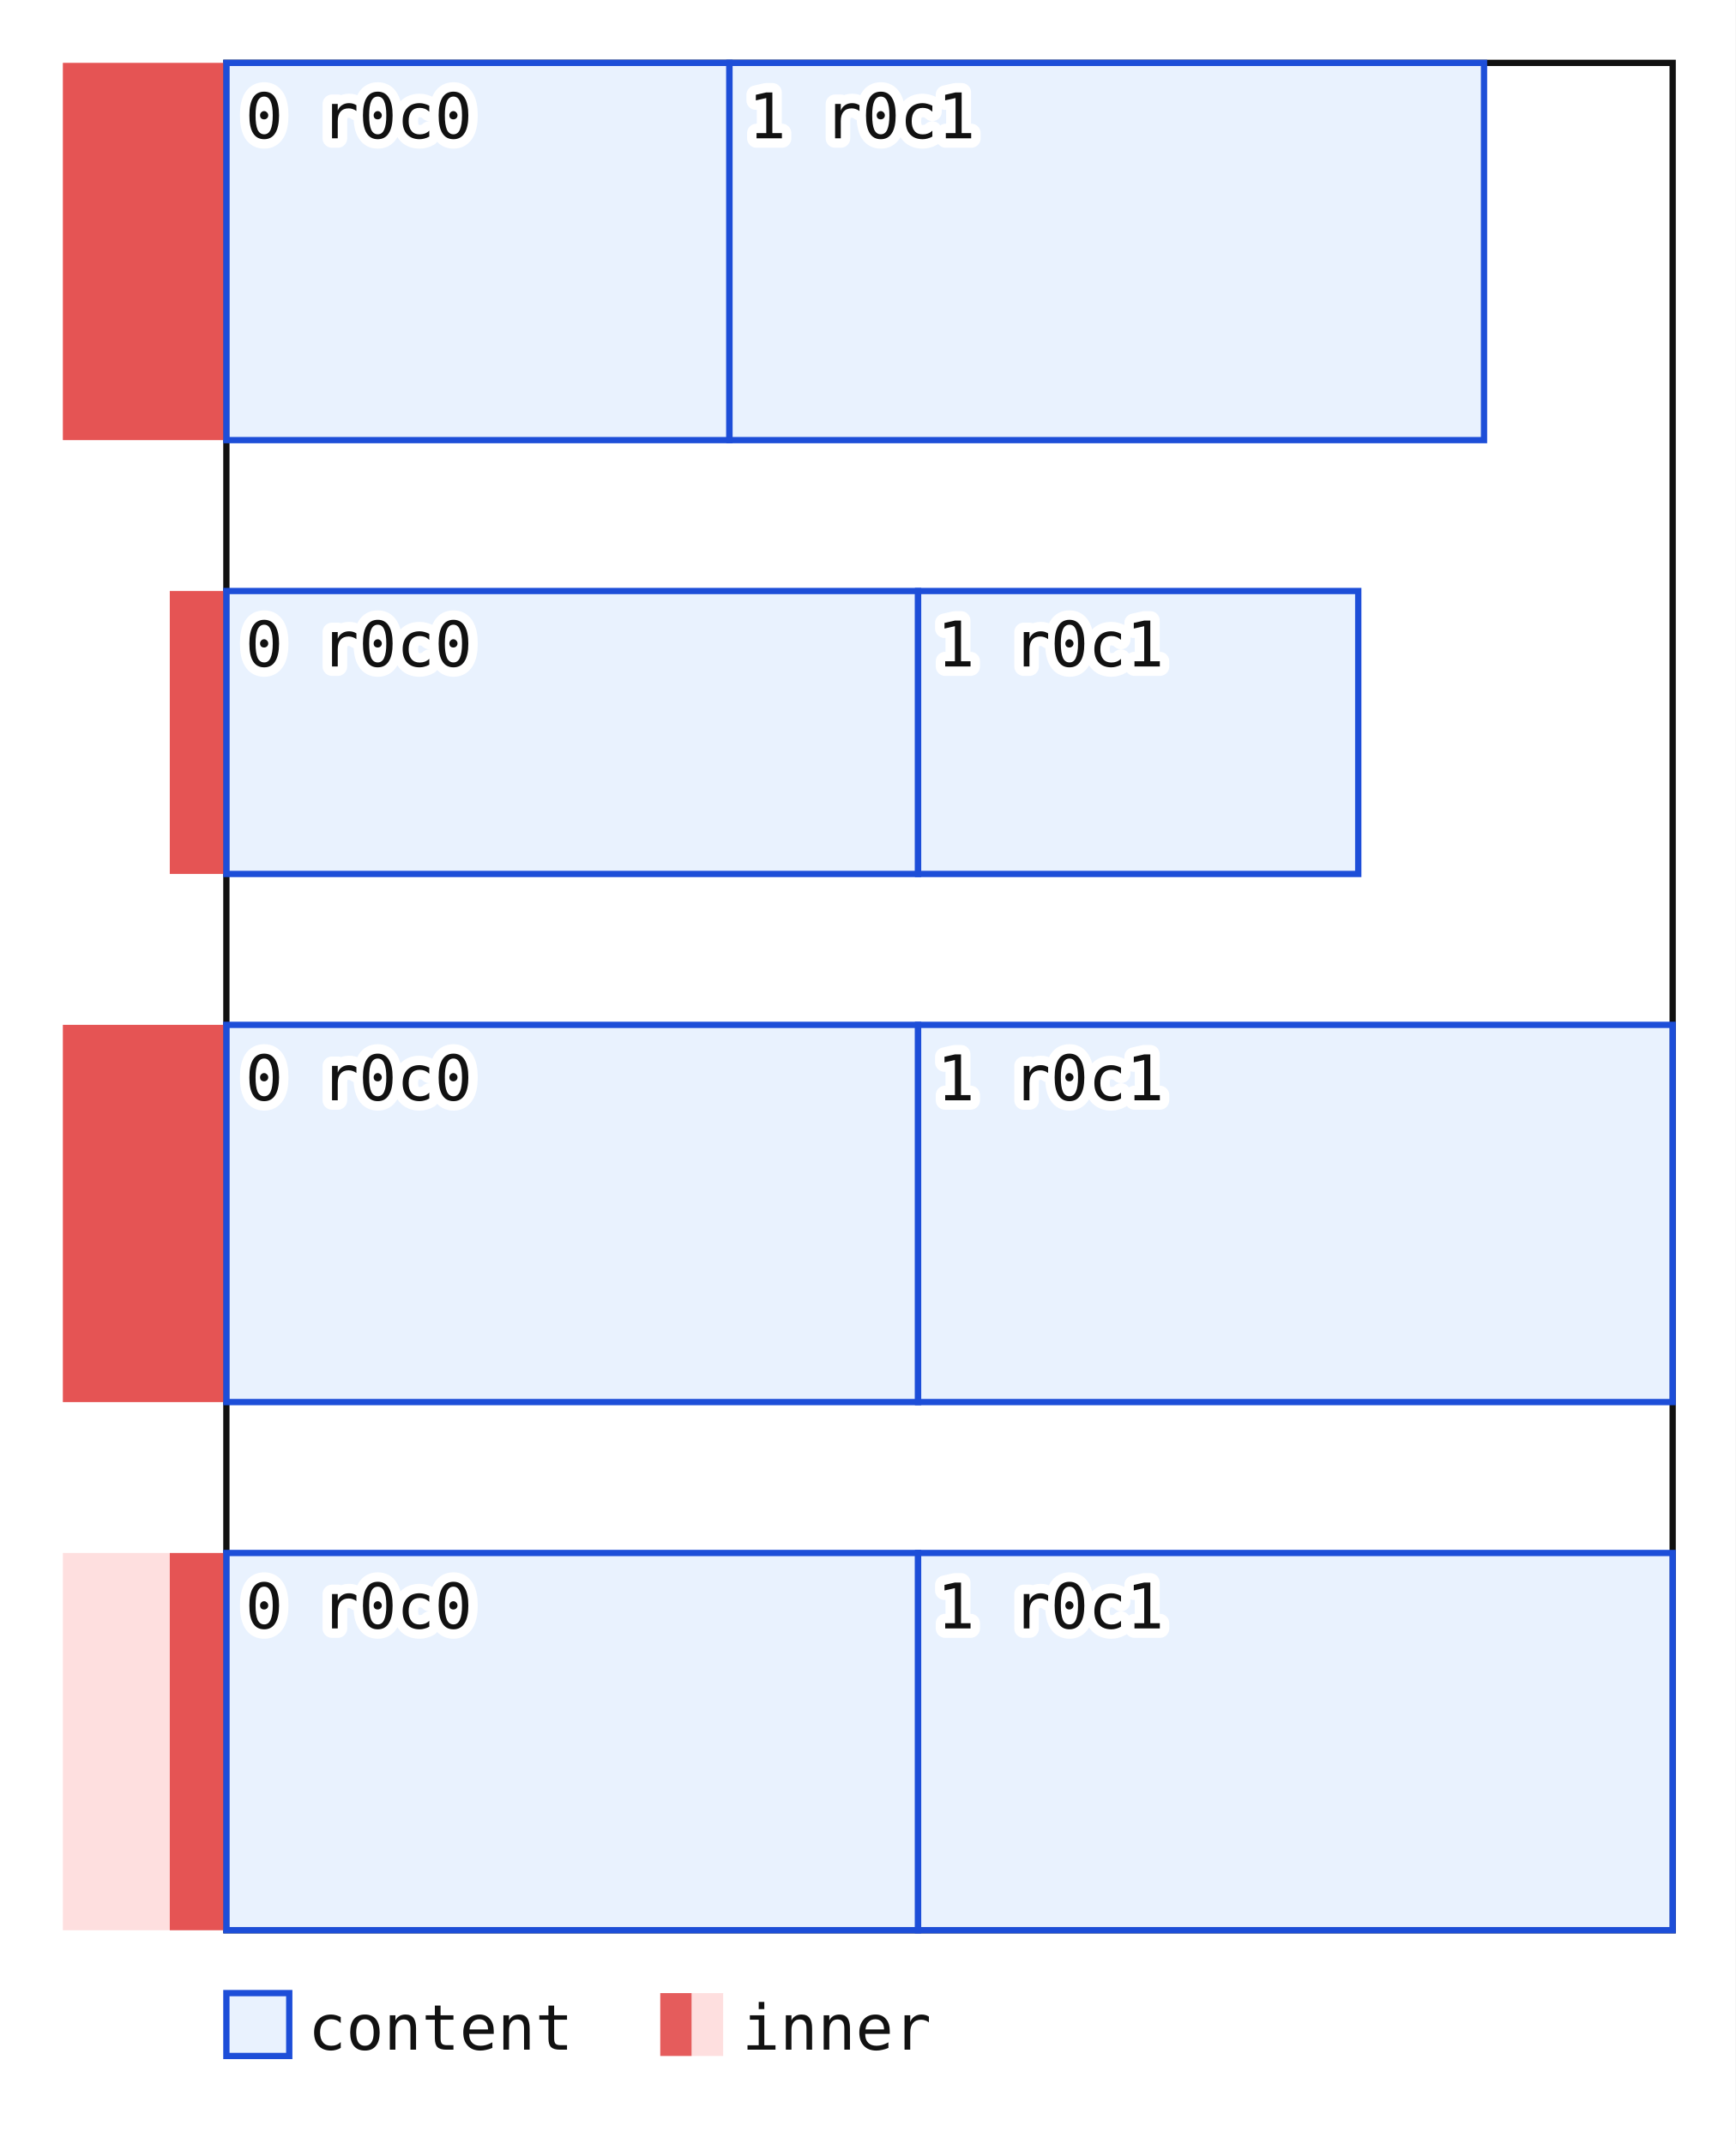
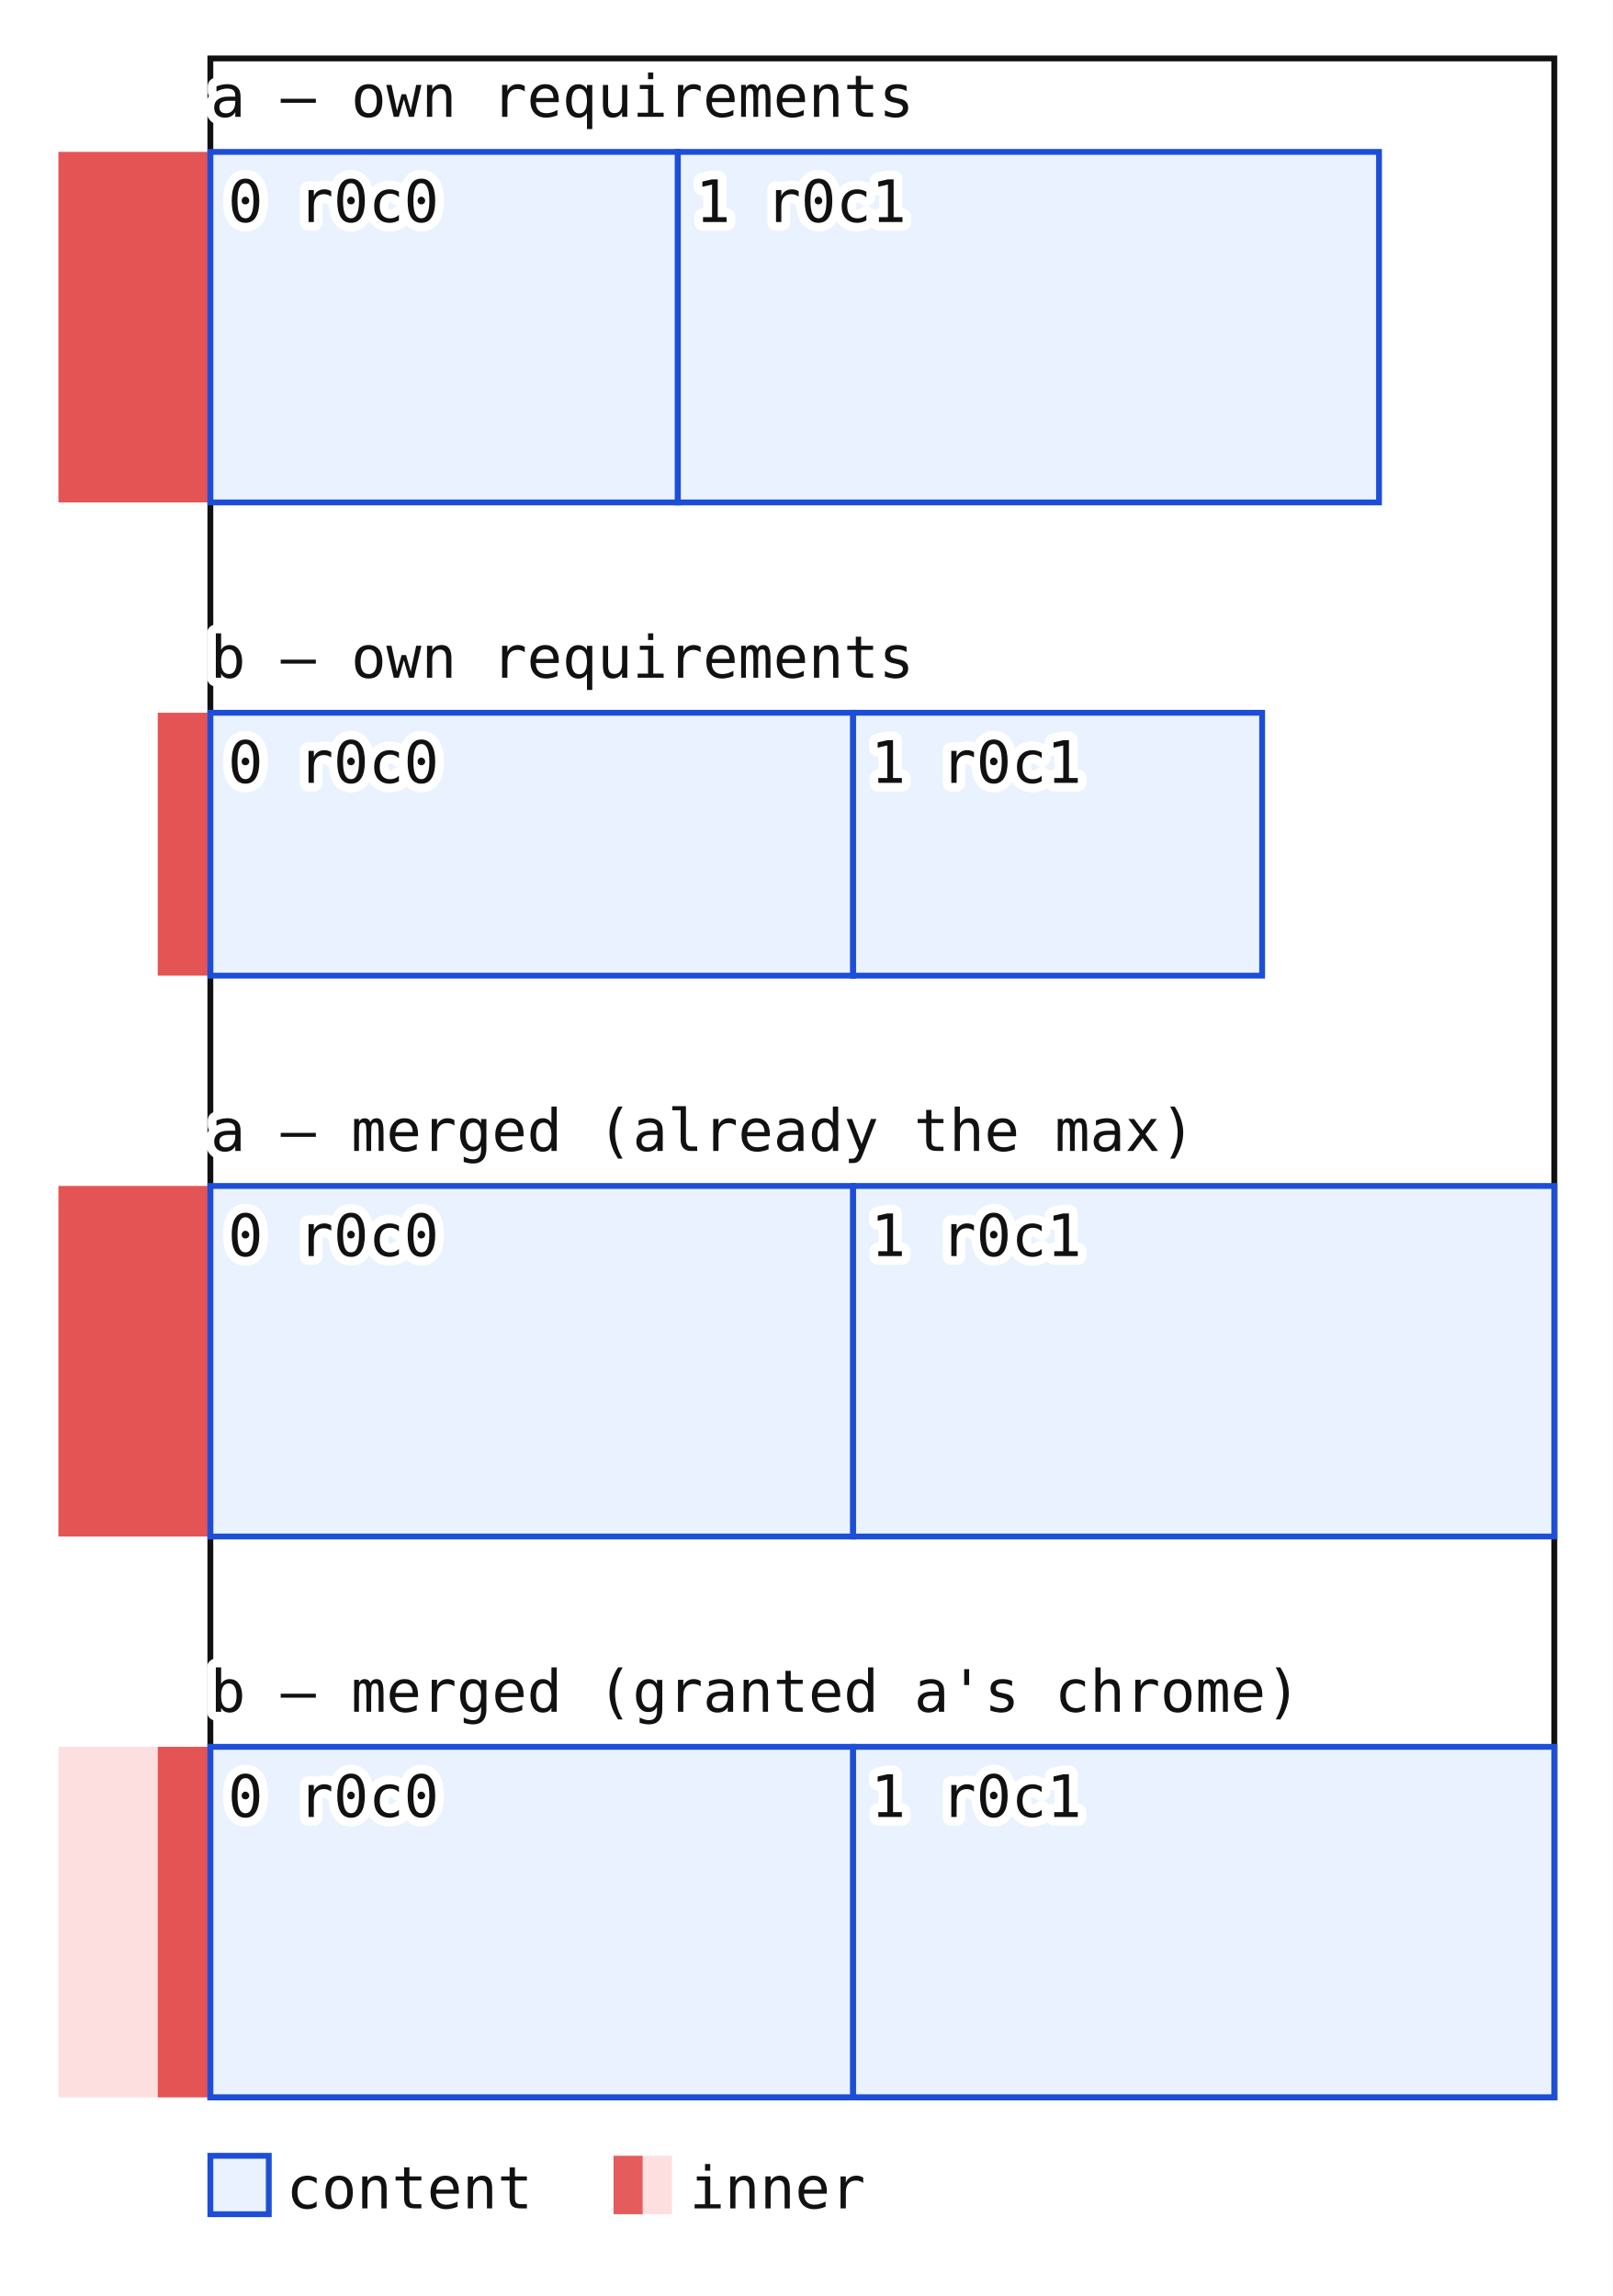
- <svg xmlns="http://www.w3.org/2000/svg" viewBox="-36 -10 276 341" font-family="monospace" font-size="10">
-   <rect x="-36" y="-10" width="276" height="341" fill="#ffffff" />
-   <rect x="0" y="0" width="230" height="297" fill="none" stroke="#111111" stroke-width="1" />
-   <rect x="-26" y="0" width="26" height="60" fill="#fecaca" fill-opacity="0.6" />
-   <rect x="-26" y="0" width="26" height="60" fill="#dc2626" fill-opacity="0.75" />
-   <rect x="0" y="0" width="80" height="60" fill="#dbeafe" fill-opacity="0.6" stroke="#1d4ed8" />
-   <text x="3" y="12" fill="#111111" stroke="#ffffff" stroke-width="3" stroke-linejoin="round" paint-order="stroke">0 r0c0</text>
-   <rect x="80" y="0" width="120" height="60" fill="#dbeafe" fill-opacity="0.6" stroke="#1d4ed8" />
-   <text x="83" y="12" fill="#111111" stroke="#ffffff" stroke-width="3" stroke-linejoin="round" paint-order="stroke">1 r0c1</text>
-   <rect x="-9" y="84" width="9" height="45" fill="#fecaca" fill-opacity="0.6" />
-   <rect x="-9" y="84" width="9" height="45" fill="#dc2626" fill-opacity="0.75" />
-   <rect x="0" y="84" width="110" height="45" fill="#dbeafe" fill-opacity="0.6" stroke="#1d4ed8" />
-   <text x="3" y="96" fill="#111111" stroke="#ffffff" stroke-width="3" stroke-linejoin="round" paint-order="stroke">0 r0c0</text>
-   <rect x="110" y="84" width="70" height="45" fill="#dbeafe" fill-opacity="0.6" stroke="#1d4ed8" />
-   <text x="113" y="96" fill="#111111" stroke="#ffffff" stroke-width="3" stroke-linejoin="round" paint-order="stroke">1 r0c1</text>
-   <rect x="-26" y="153" width="26" height="60" fill="#fecaca" fill-opacity="0.6" />
-   <rect x="-26" y="153" width="26" height="60" fill="#dc2626" fill-opacity="0.75" />
-   <rect x="0" y="153" width="110" height="60" fill="#dbeafe" fill-opacity="0.6" stroke="#1d4ed8" />
-   <text x="3" y="165" fill="#111111" stroke="#ffffff" stroke-width="3" stroke-linejoin="round" paint-order="stroke">0 r0c0</text>
-   <rect x="110" y="153" width="120" height="60" fill="#dbeafe" fill-opacity="0.6" stroke="#1d4ed8" />
-   <text x="113" y="165" fill="#111111" stroke="#ffffff" stroke-width="3" stroke-linejoin="round" paint-order="stroke">1 r0c1</text>
-   <rect x="-26" y="237" width="26" height="60" fill="#fecaca" fill-opacity="0.6" />
-   <rect x="-9" y="237" width="9" height="60" fill="#dc2626" fill-opacity="0.75" />
-   <rect x="0" y="237" width="110" height="60" fill="#dbeafe" fill-opacity="0.6" stroke="#1d4ed8" />
-   <text x="3" y="249" fill="#111111" stroke="#ffffff" stroke-width="3" stroke-linejoin="round" paint-order="stroke">0 r0c0</text>
-   <rect x="110" y="237" width="120" height="60" fill="#dbeafe" fill-opacity="0.6" stroke="#1d4ed8" />
-   <text x="113" y="249" fill="#111111" stroke="#ffffff" stroke-width="3" stroke-linejoin="round" paint-order="stroke">1 r0c1</text>
-   <rect x="0" y="307" width="10" height="10" fill="#dbeafe" fill-opacity="0.6" stroke="#1d4ed8" />
-   <text x="13" y="316" fill="#111111" stroke="#ffffff" stroke-width="3" stroke-linejoin="round" paint-order="stroke">content</text>
-   <rect x="69" y="307" width="5" height="10" fill="#dc2626" fill-opacity="0.75" />
-   <rect x="74" y="307" width="5" height="10" fill="#fecaca" fill-opacity="0.6" />
-   <text x="82" y="316" fill="#111111" stroke="#ffffff" stroke-width="3" stroke-linejoin="round" paint-order="stroke">inner</text>
+ <svg xmlns="http://www.w3.org/2000/svg" viewBox="-36 -10 276 393" font-family="monospace" font-size="10">
+   <rect x="-36" y="-10" width="276" height="393" fill="#ffffff" />
+   <rect x="0" y="0" width="230" height="349" fill="none" stroke="#111111" stroke-width="1" />
+   <rect x="0" y="0" width="0" height="0" fill="#dbeafe" fill-opacity="0.6" stroke="#1d4ed8" />
+   <text x="0" y="10" fill="#111111" stroke="#ffffff" stroke-width="3" stroke-linejoin="round" paint-order="stroke">a — own requirements</text>
+   <rect x="-26" y="16" width="26" height="60" fill="#fecaca" fill-opacity="0.6" />
+   <rect x="-26" y="16" width="26" height="60" fill="#dc2626" fill-opacity="0.75" />
+   <rect x="0" y="16" width="80" height="60" fill="#dbeafe" fill-opacity="0.6" stroke="#1d4ed8" />
+   <text x="3" y="28" fill="#111111" stroke="#ffffff" stroke-width="3" stroke-linejoin="round" paint-order="stroke">0 r0c0</text>
+   <rect x="80" y="16" width="120" height="60" fill="#dbeafe" fill-opacity="0.6" stroke="#1d4ed8" />
+   <text x="83" y="28" fill="#111111" stroke="#ffffff" stroke-width="3" stroke-linejoin="round" paint-order="stroke">1 r0c1</text>
+   <rect x="0" y="96" width="0" height="0" fill="#dbeafe" fill-opacity="0.6" stroke="#1d4ed8" />
+   <text x="0" y="106" fill="#111111" stroke="#ffffff" stroke-width="3" stroke-linejoin="round" paint-order="stroke">b — own requirements</text>
+   <rect x="-9" y="112" width="9" height="45" fill="#fecaca" fill-opacity="0.6" />
+   <rect x="-9" y="112" width="9" height="45" fill="#dc2626" fill-opacity="0.75" />
+   <rect x="0" y="112" width="110" height="45" fill="#dbeafe" fill-opacity="0.6" stroke="#1d4ed8" />
+   <text x="3" y="124" fill="#111111" stroke="#ffffff" stroke-width="3" stroke-linejoin="round" paint-order="stroke">0 r0c0</text>
+   <rect x="110" y="112" width="70" height="45" fill="#dbeafe" fill-opacity="0.6" stroke="#1d4ed8" />
+   <text x="113" y="124" fill="#111111" stroke="#ffffff" stroke-width="3" stroke-linejoin="round" paint-order="stroke">1 r0c1</text>
+   <rect x="0" y="177" width="0" height="0" fill="#dbeafe" fill-opacity="0.6" stroke="#1d4ed8" />
+   <text x="0" y="187" fill="#111111" stroke="#ffffff" stroke-width="3" stroke-linejoin="round" paint-order="stroke">a — merged (already the max)</text>
+   <rect x="-26" y="193" width="26" height="60" fill="#fecaca" fill-opacity="0.6" />
+   <rect x="-26" y="193" width="26" height="60" fill="#dc2626" fill-opacity="0.75" />
+   <rect x="0" y="193" width="110" height="60" fill="#dbeafe" fill-opacity="0.6" stroke="#1d4ed8" />
+   <text x="3" y="205" fill="#111111" stroke="#ffffff" stroke-width="3" stroke-linejoin="round" paint-order="stroke">0 r0c0</text>
+   <rect x="110" y="193" width="120" height="60" fill="#dbeafe" fill-opacity="0.6" stroke="#1d4ed8" />
+   <text x="113" y="205" fill="#111111" stroke="#ffffff" stroke-width="3" stroke-linejoin="round" paint-order="stroke">1 r0c1</text>
+   <rect x="0" y="273" width="0" height="0" fill="#dbeafe" fill-opacity="0.6" stroke="#1d4ed8" />
+   <text x="0" y="283" fill="#111111" stroke="#ffffff" stroke-width="3" stroke-linejoin="round" paint-order="stroke">b — merged (granted a's chrome)</text>
+   <rect x="-26" y="289" width="26" height="60" fill="#fecaca" fill-opacity="0.6" />
+   <rect x="-9" y="289" width="9" height="60" fill="#dc2626" fill-opacity="0.75" />
+   <rect x="0" y="289" width="110" height="60" fill="#dbeafe" fill-opacity="0.6" stroke="#1d4ed8" />
+   <text x="3" y="301" fill="#111111" stroke="#ffffff" stroke-width="3" stroke-linejoin="round" paint-order="stroke">0 r0c0</text>
+   <rect x="110" y="289" width="120" height="60" fill="#dbeafe" fill-opacity="0.6" stroke="#1d4ed8" />
+   <text x="113" y="301" fill="#111111" stroke="#ffffff" stroke-width="3" stroke-linejoin="round" paint-order="stroke">1 r0c1</text>
+   <rect x="0" y="359" width="10" height="10" fill="#dbeafe" fill-opacity="0.6" stroke="#1d4ed8" />
+   <text x="13" y="368" fill="#111111" stroke="#ffffff" stroke-width="3" stroke-linejoin="round" paint-order="stroke">content</text>
+   <rect x="69" y="359" width="5" height="10" fill="#dc2626" fill-opacity="0.75" />
+   <rect x="74" y="359" width="5" height="10" fill="#fecaca" fill-opacity="0.6" />
+   <text x="82" y="368" fill="#111111" stroke="#ffffff" stroke-width="3" stroke-linejoin="round" paint-order="stroke">inner</text>
</svg>
